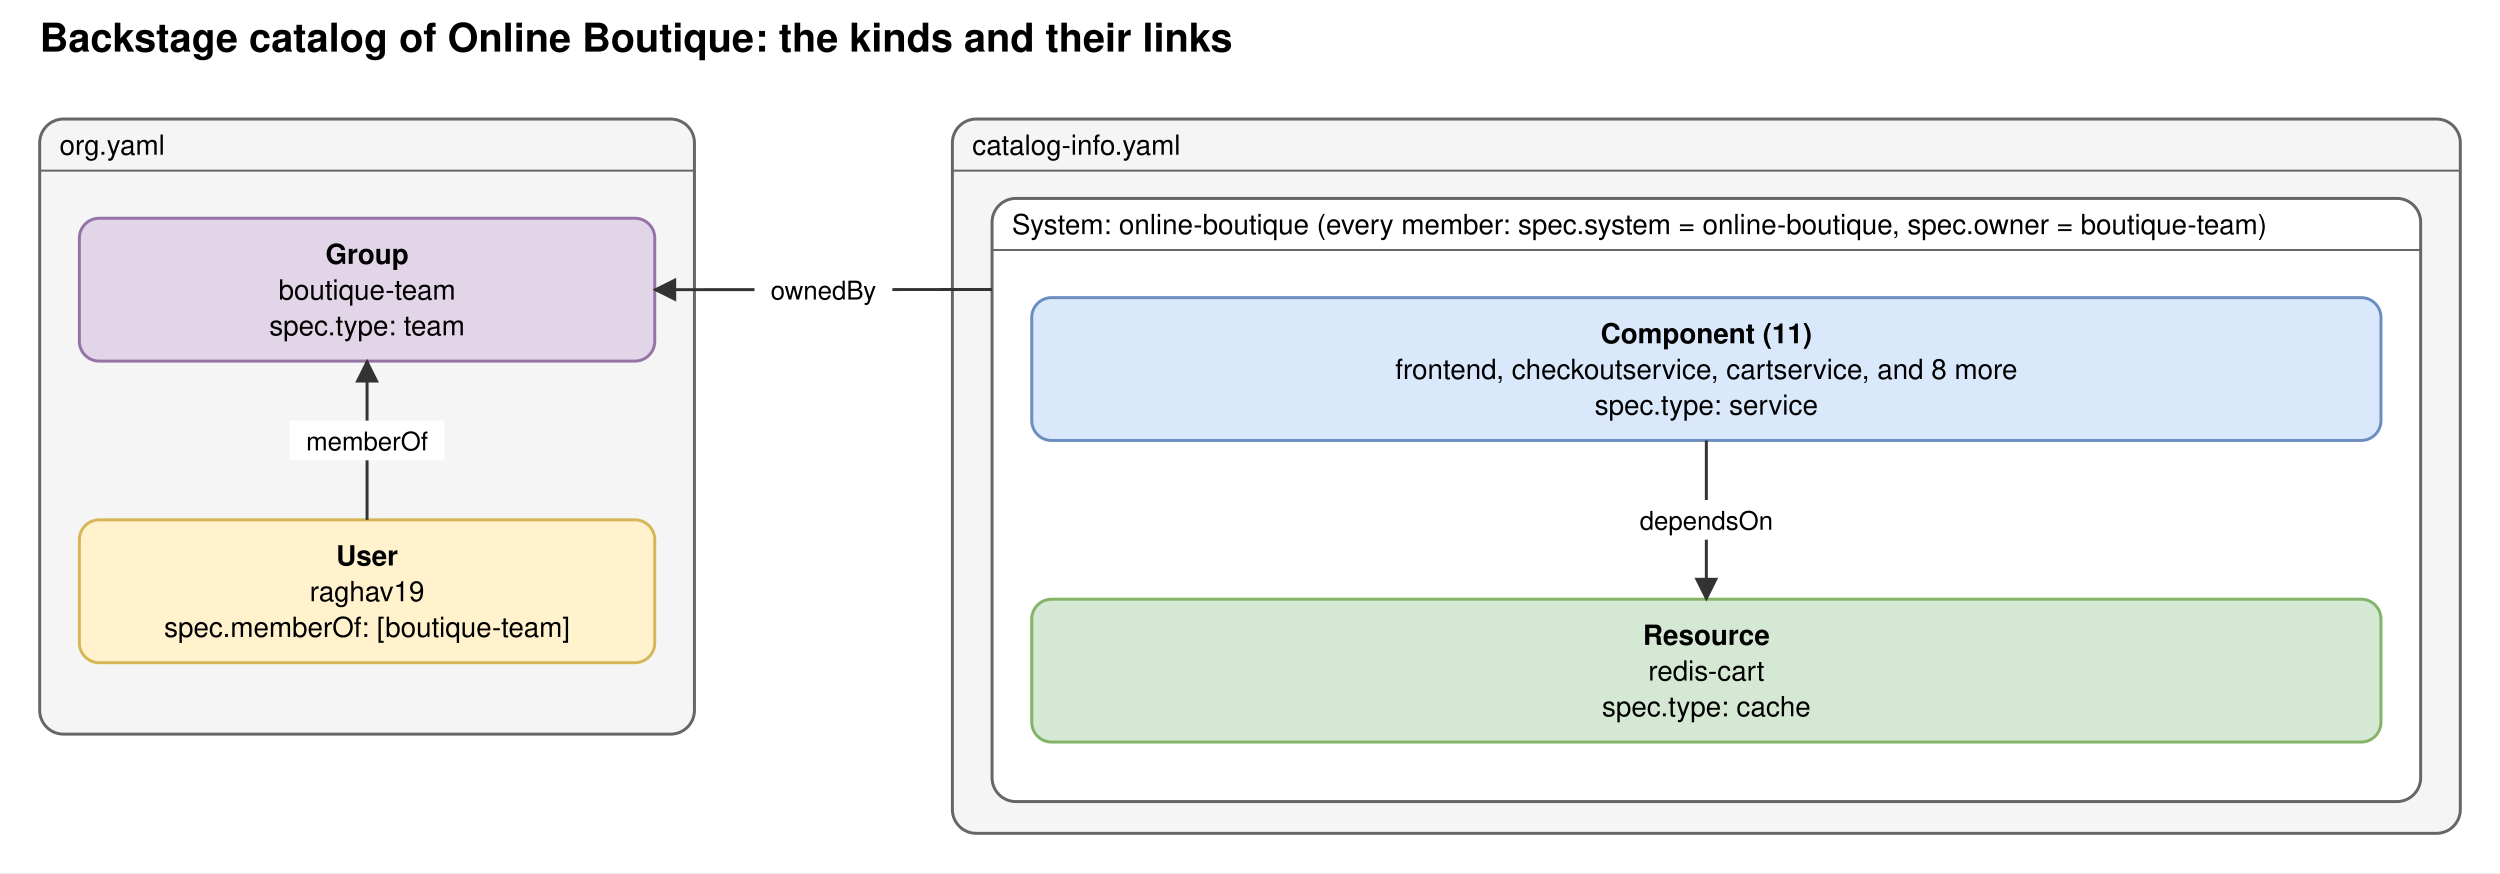
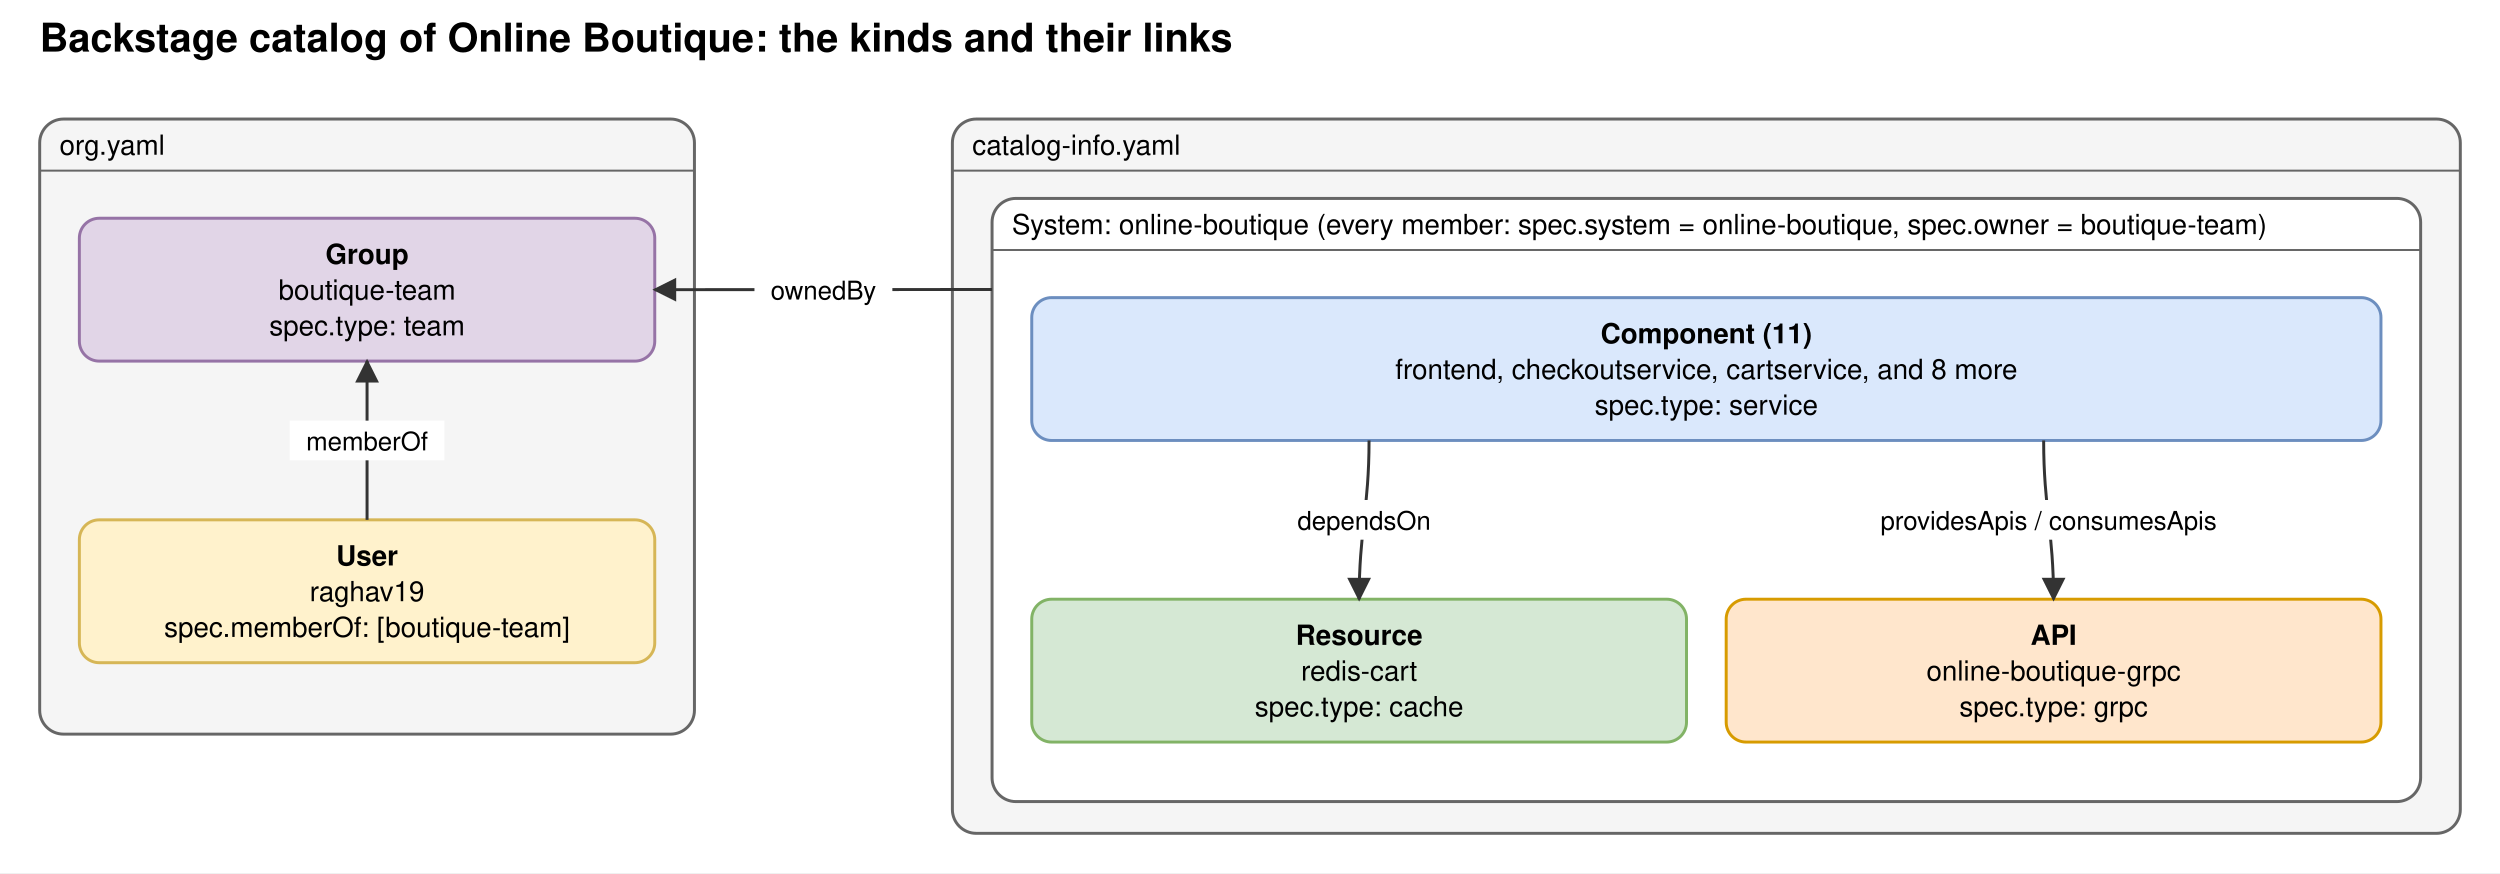
<svg xmlns="http://www.w3.org/2000/svg" width="1260" height="440" viewBox="0 0 1260 440" font-family="Helvetica, Arial, sans-serif">
  <defs>
    <marker id="a" viewBox="0 0 10 10" refX="9" refY="5" markerWidth="8" markerHeight="8" orient="auto-start-reverse">
      <path d="M0 0L10 5L0 10z" fill="#333" />
    </marker>
  </defs>
  <rect width="1260" height="440" fill="#ffffff" />
  <text x="20" y="26" font-size="20" font-weight="bold">Backstage catalog of Online Boutique: the kinds and their links</text>
  <rect x="20" y="60" width="330" height="310" rx="12" fill="#f5f5f5" stroke="#666666" stroke-width="1.5" />
  <line x1="20" y1="86" x2="350" y2="86" stroke="#666666" stroke-width="1" />
  <text x="30" y="78" font-size="14">org.yaml</text>
  <rect x="480" y="60" width="760" height="360" rx="12" fill="#f5f5f5" stroke="#666666" stroke-width="1.5" />
  <line x1="480" y1="86" x2="1240" y2="86" stroke="#666666" stroke-width="1" />
  <text x="490" y="78" font-size="14">catalog-info.yaml</text>
  <rect x="500" y="100" width="720" height="304" rx="12" fill="#ffffff" stroke="#666666" stroke-width="1.5" />
  <line x1="500" y1="126" x2="1220" y2="126" stroke="#666666" stroke-width="1" />
  <text x="510" y="118" font-size="14">System: online-boutique  (every member: spec.system = online-boutique, spec.owner = boutique-team)</text>
  <rect x="40" y="110" width="290" height="72" rx="10" fill="#e1d5e7" stroke="#9673a6" stroke-width="1.5" />
  <text x="185" y="133" font-size="14" text-anchor="middle" font-weight="bold">Group</text>
  <text x="185" y="151" font-size="14" text-anchor="middle">boutique-team</text>
  <text x="185" y="169" font-size="14" text-anchor="middle">spec.type: team</text>
  <rect x="40" y="262" width="290" height="72" rx="10" fill="#fff2cc" stroke="#d6b656" stroke-width="1.5" />
  <text x="185" y="285" font-size="14" text-anchor="middle" font-weight="bold">User</text>
  <text x="185" y="303" font-size="14" text-anchor="middle">raghav19</text>
  <text x="185" y="321" font-size="14" text-anchor="middle">spec.memberOf: [boutique-team]</text>
  <rect x="520" y="150" width="680" height="72" rx="10" fill="#dae8fc" stroke="#6c8ebf" stroke-width="1.5" />
  <text x="860" y="173" font-size="14" text-anchor="middle" font-weight="bold">Component (11)</text>
  <text x="860" y="191" font-size="14" text-anchor="middle">frontend, checkoutservice, cartservice, and 8 more</text>
  <text x="860" y="209" font-size="14" text-anchor="middle">spec.type: service</text>
-   <rect x="520" y="302" width="680" height="72" rx="10" fill="#d5e8d4" stroke="#82b366" stroke-width="1.5" />
-   <text x="860" y="325" font-size="14" text-anchor="middle" font-weight="bold">Resource</text>
-   <text x="860" y="343" font-size="14" text-anchor="middle">redis-cart</text>
-   <text x="860" y="361" font-size="14" text-anchor="middle">spec.type: cache</text>
+   <rect x="520" y="302" width="330" height="72" rx="10" fill="#d5e8d4" stroke="#82b366" stroke-width="1.5" />
+   <text x="685" y="325" font-size="14" text-anchor="middle" font-weight="bold">Resource</text>
+   <text x="685" y="343" font-size="14" text-anchor="middle">redis-cart</text>
+   <text x="685" y="361" font-size="14" text-anchor="middle">spec.type: cache</text>
+   <rect x="870" y="302" width="330" height="72" rx="10" fill="#ffe6cc" stroke="#d79b00" stroke-width="1.5" />
+   <text x="1035" y="325" font-size="14" text-anchor="middle" font-weight="bold">API</text>
+   <text x="1035" y="343" font-size="14" text-anchor="middle">online-boutique-grpc</text>
+   <text x="1035" y="361" font-size="14" text-anchor="middle">spec.type: grpc</text>
  <path d="M185 262C185 230 185 214 185 182" fill="none" stroke="#333" stroke-width="1.5" marker-end="url(#a)" />
  <rect x="146" y="212" width="78" height="20" fill="#ffffff" />
  <text x="185" y="227" font-size="13" text-anchor="middle">memberOf</text>
  <path d="M500 145.904C431.962 145.904 398.038 146 330 146" fill="none" stroke="#333" stroke-width="1.5" marker-end="url(#a)" />
  <rect x="380.25" y="135.952" width="69.5" height="20" fill="#ffffff" />
  <text x="415" y="150.952" font-size="13" text-anchor="middle">ownedBy</text>
-   <path d="M860 222C860 254 860 270 860 302" fill="none" stroke="#333" stroke-width="1.5" marker-end="url(#a)" />
-   <rect x="816.75" y="252" width="86.5" height="20" fill="#ffffff" />
-   <text x="860" y="267" font-size="13" text-anchor="middle">dependsOn</text>
+   <path d="M690 222C690 256 685 268 685 302" fill="none" stroke="#333" stroke-width="1.5" marker-end="url(#a)" />
+   <rect x="644.25" y="252" width="86.5" height="20" fill="#ffffff" />
+   <text x="687.5" y="267" font-size="13" text-anchor="middle">dependsOn</text>
+   <path d="M1030 222C1030 256 1035 268 1035 302" fill="none" stroke="#333" stroke-width="1.5" marker-end="url(#a)" />
+   <rect x="912.75" y="252" width="239.5" height="20" fill="#ffffff" />
+   <text x="1032.5" y="267" font-size="13" text-anchor="middle">providesApis / consumesApis</text>
</svg>
